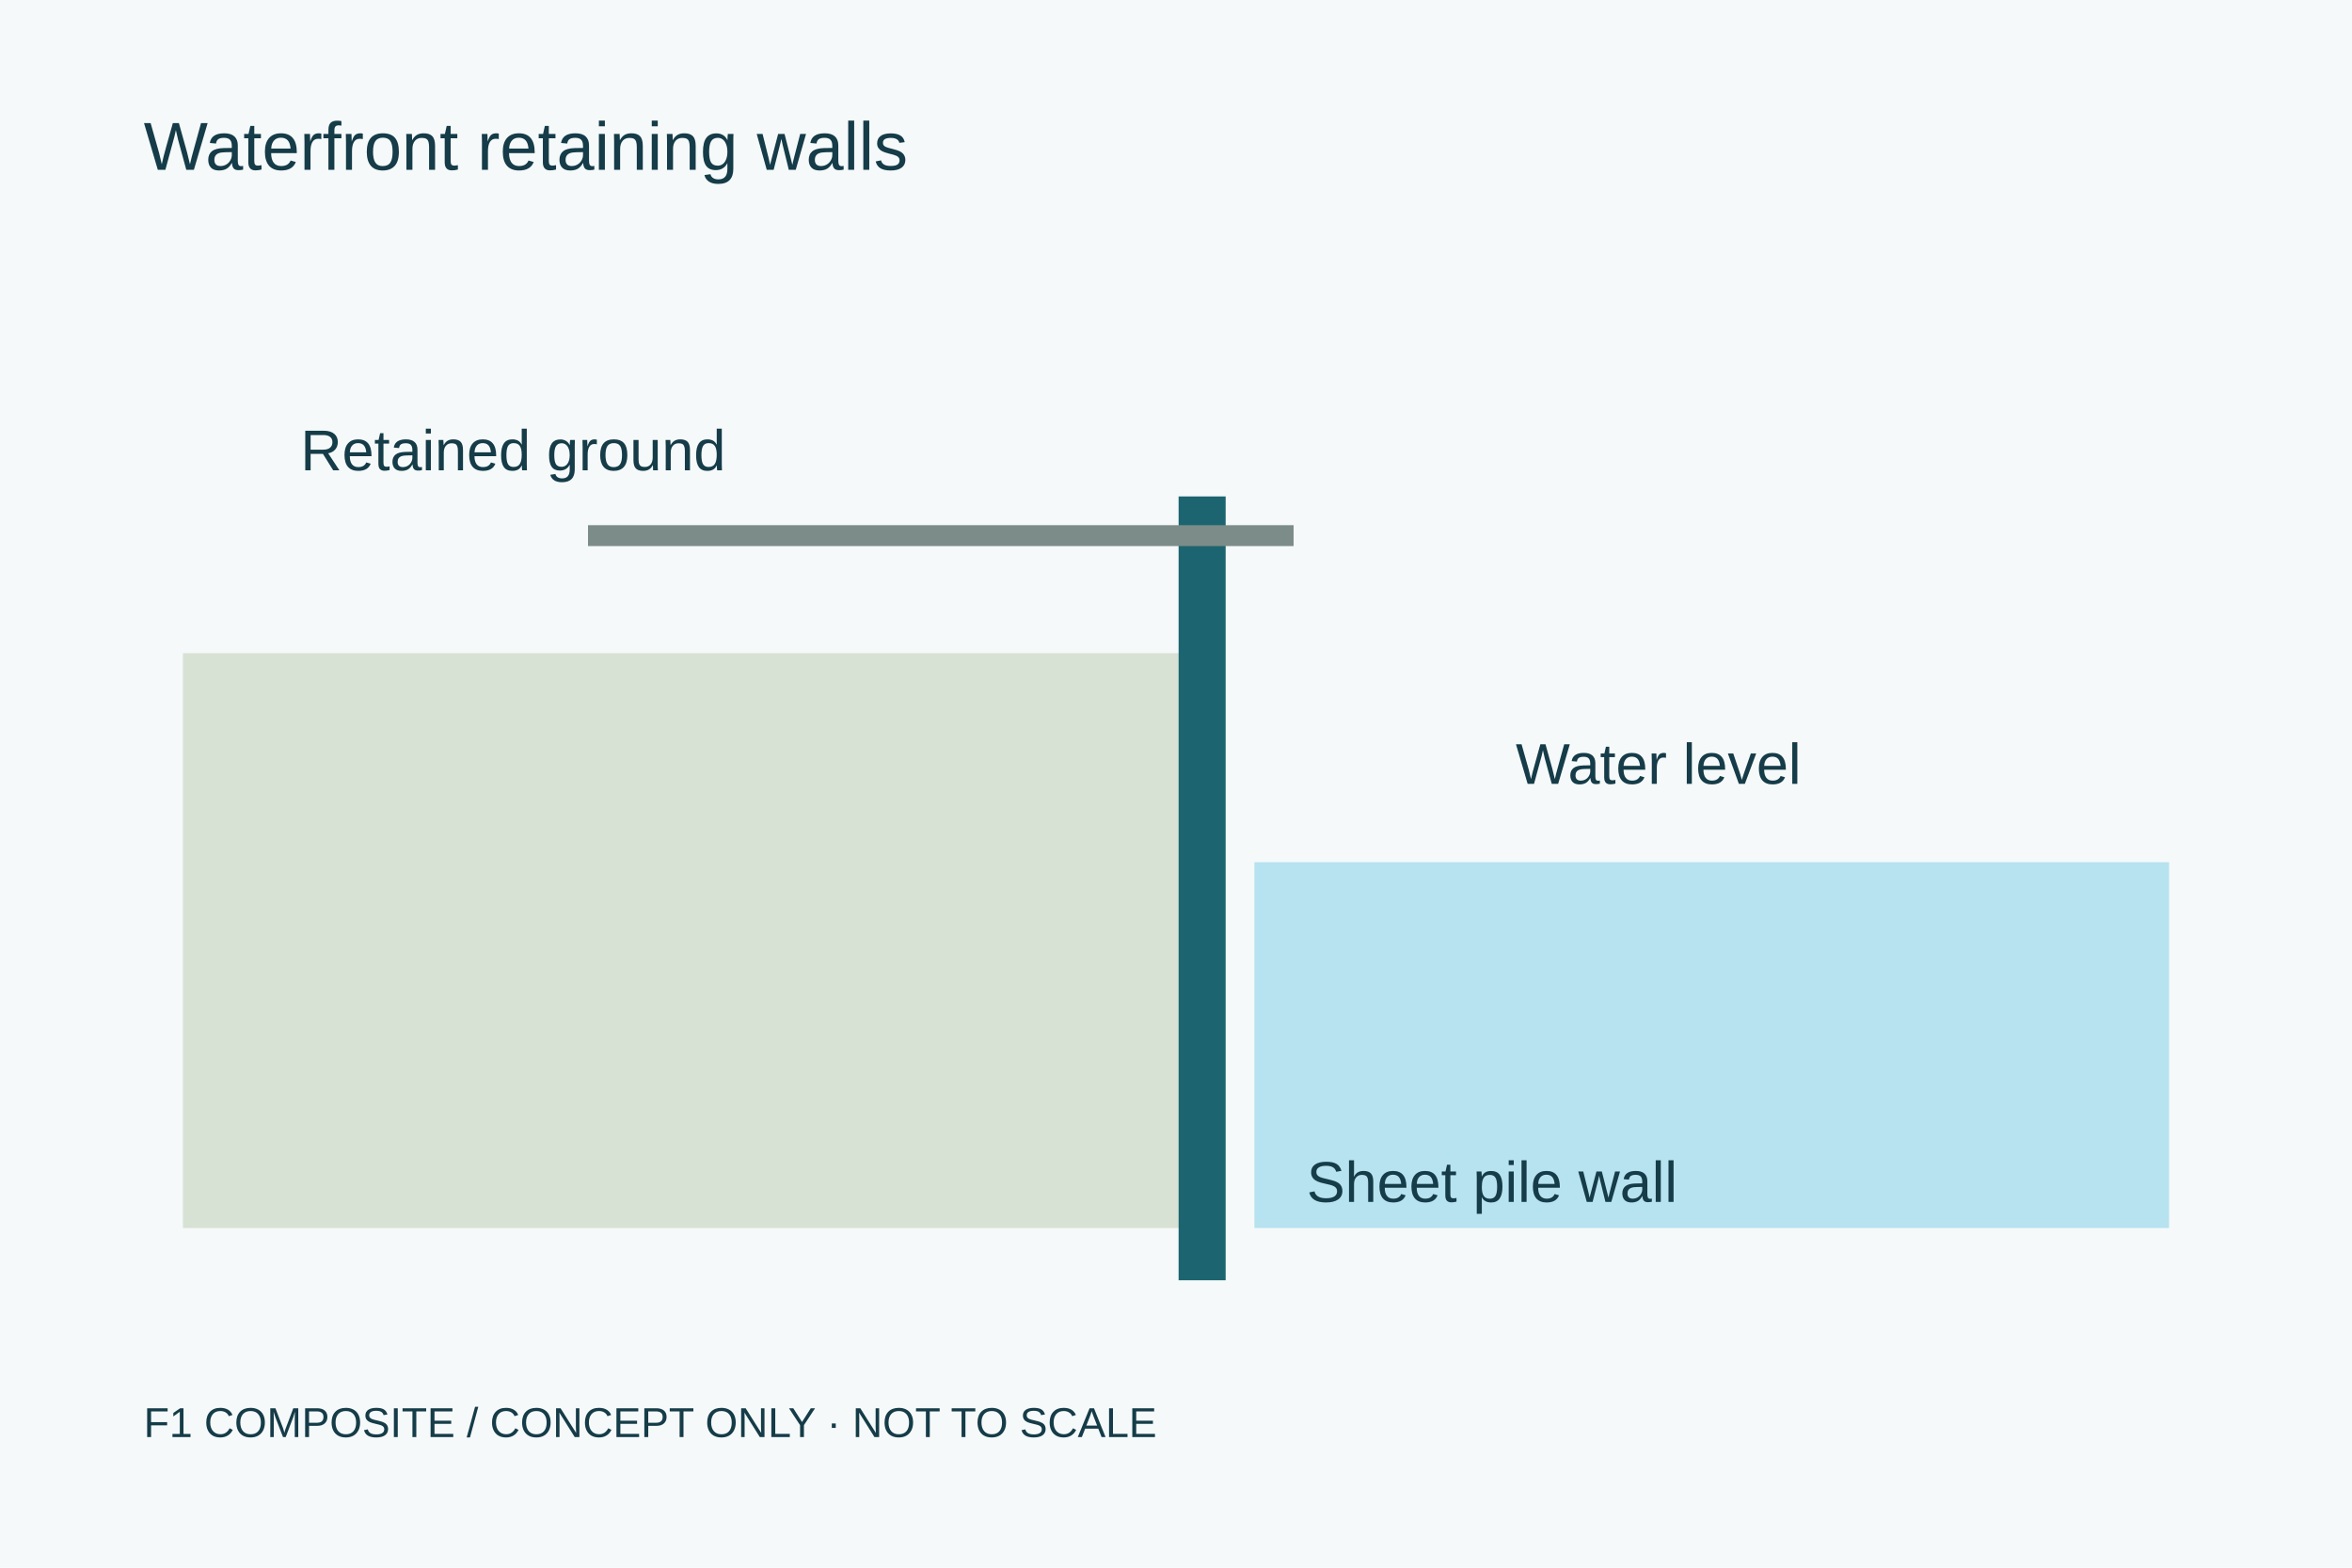
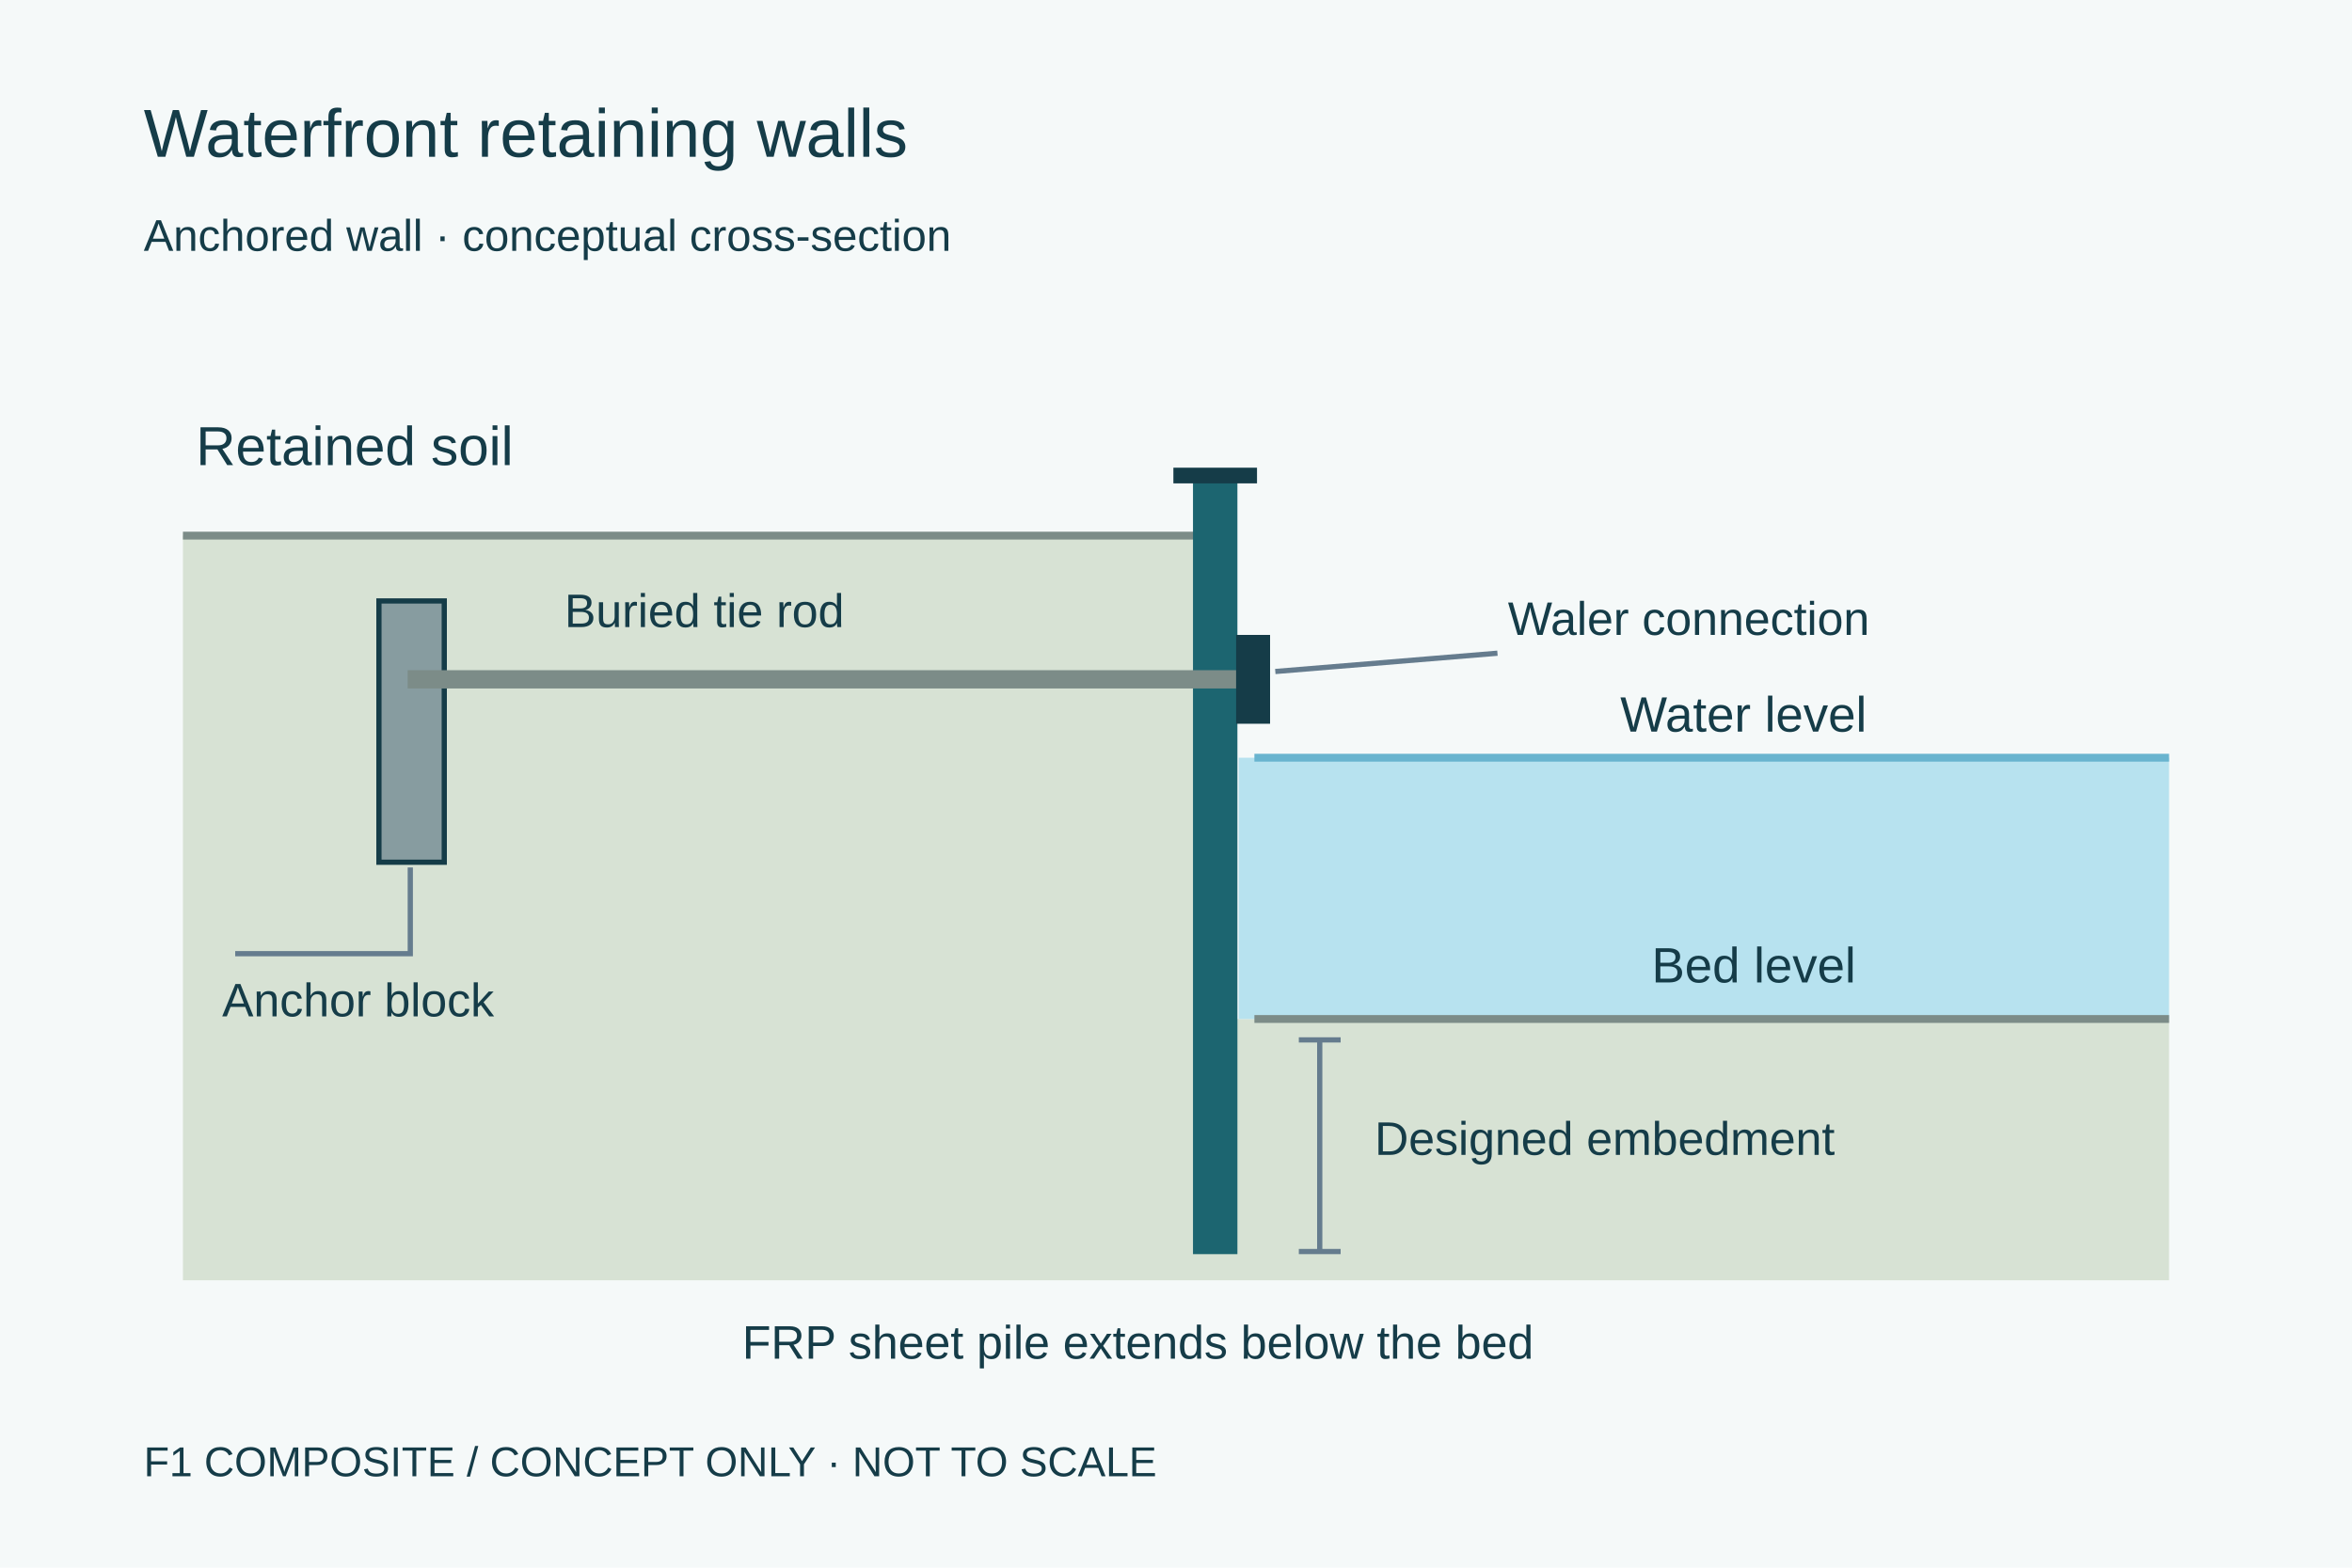
- <svg xmlns="http://www.w3.org/2000/svg" viewBox="0 0 900 600" width="900" height="600">
+ <svg xmlns="http://www.w3.org/2000/svg" viewBox="0 0 900 600" width="900" height="600" role="img" aria-labelledby="title desc">
  <rect width="900" height="600" fill="#f5f9f9" />
-   <g font-family="Arial,sans-serif">
-     <text x="55" y="65" font-size="26" fill="#153c48">Waterfront retaining walls</text>
-     <path d="M70 250H455V470H70Z" fill="#d7e2d4" />
-     <path d="M480 330H830V470H480Z" fill="#b7e2ef" />
-     <path d="M460 190V490" stroke="#1c6570" stroke-width="18" />
-     <path d="M225 205H495" stroke="#7c8c88" stroke-width="8" />
-     <text x="115" y="180" font-size="22" fill="#153c48">Retained ground</text>
-     <text x="580" y="300" font-size="22" fill="#153c48">Water level</text>
-     <text x="500" y="460" font-size="22" fill="#153c48">Sheet pile wall</text>
-     <text x="55" y="550" font-size="16" fill="#153c48">F1 COMPOSITE  /  CONCEPT ONLY · NOT TO SCALE</text>
+   <g font-family="Arial,sans-serif" fill="#153c48">
+     <text x="55" y="60" font-size="26">Waterfront retaining walls</text>
+     <text x="55" y="96" font-size="17">Anchored wall · conceptual cross-section</text>
+     <path d="M70 205H465V390H830V490H70Z" fill="#d7e2d4" />
+     <path d="M474 290H830V390H474Z" fill="#b7e2ef" />
+     <path d="M70 205H458M480 390H830" stroke="#7c8c88" stroke-width="3" />
+     <path d="M480 290H830" stroke="#69b4cf" stroke-width="3" />
+     <path d="M465 182V480" stroke="#1c6570" stroke-width="17" />
+     <path d="M449 182h32" stroke="#153c48" stroke-width="6" />
+     <rect x="145" y="230" width="25" height="100" fill="#879ca0" stroke="#153c48" stroke-width="2" />
+     <path d="M156 260H480" stroke="#7c8c88" stroke-width="7" />
+     <rect x="473" y="243" width="13" height="34" fill="#153c48" />
+     <text x="75" y="178" font-size="21">Retained soil</text>
+     <text x="216" y="240" font-size="18">Buried tie rod</text>
+     <path d="M157 332V365H90" fill="none" stroke="#657c8e" stroke-width="2" />
+     <text x="85" y="389" font-size="18">Anchor block</text>
+     <text x="577" y="243" font-size="18">Waler connection</text>
+     <path d="M573 250L488 257" stroke="#657c8e" stroke-width="2" />
+     <text x="620" y="280" font-size="19">Water level</text>
+     <text x="632" y="376" font-size="19">Bed level</text>
+     <path d="M505 398V479m-8 -81h16m-16 81h16" fill="none" stroke="#657c8e" stroke-width="2" />
+     <text x="526" y="442" font-size="18">Designed embedment</text>
+     <text x="284" y="520" font-size="18">FRP sheet pile extends below the bed</text>
+     <text x="55" y="565" font-size="16">F1 COMPOSITE / CONCEPT ONLY · NOT TO SCALE</text>
  </g>
</svg>
